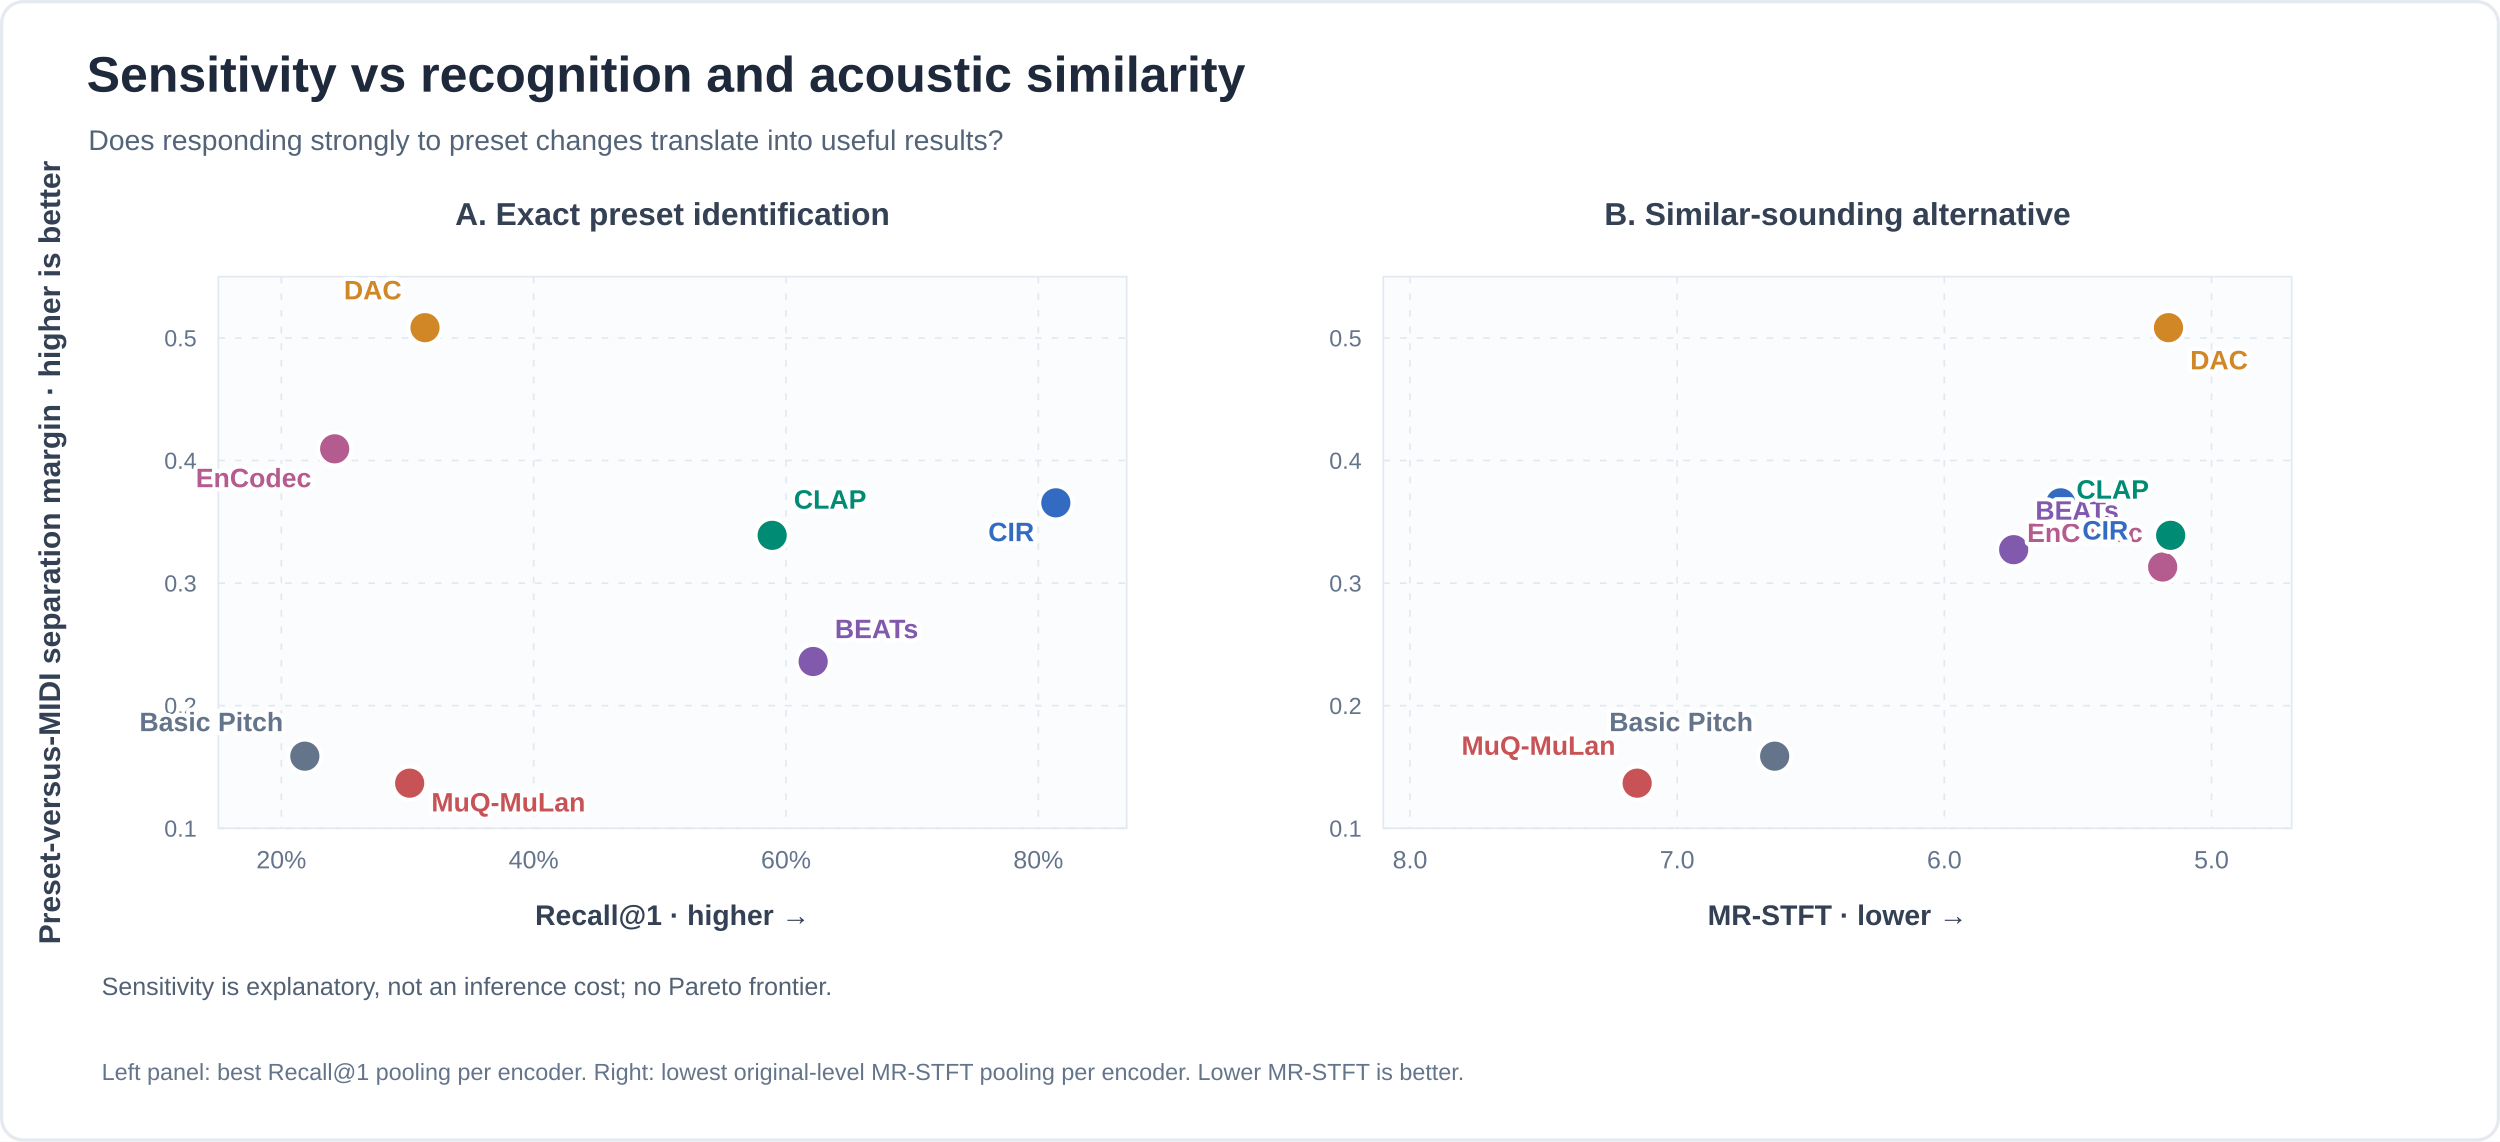
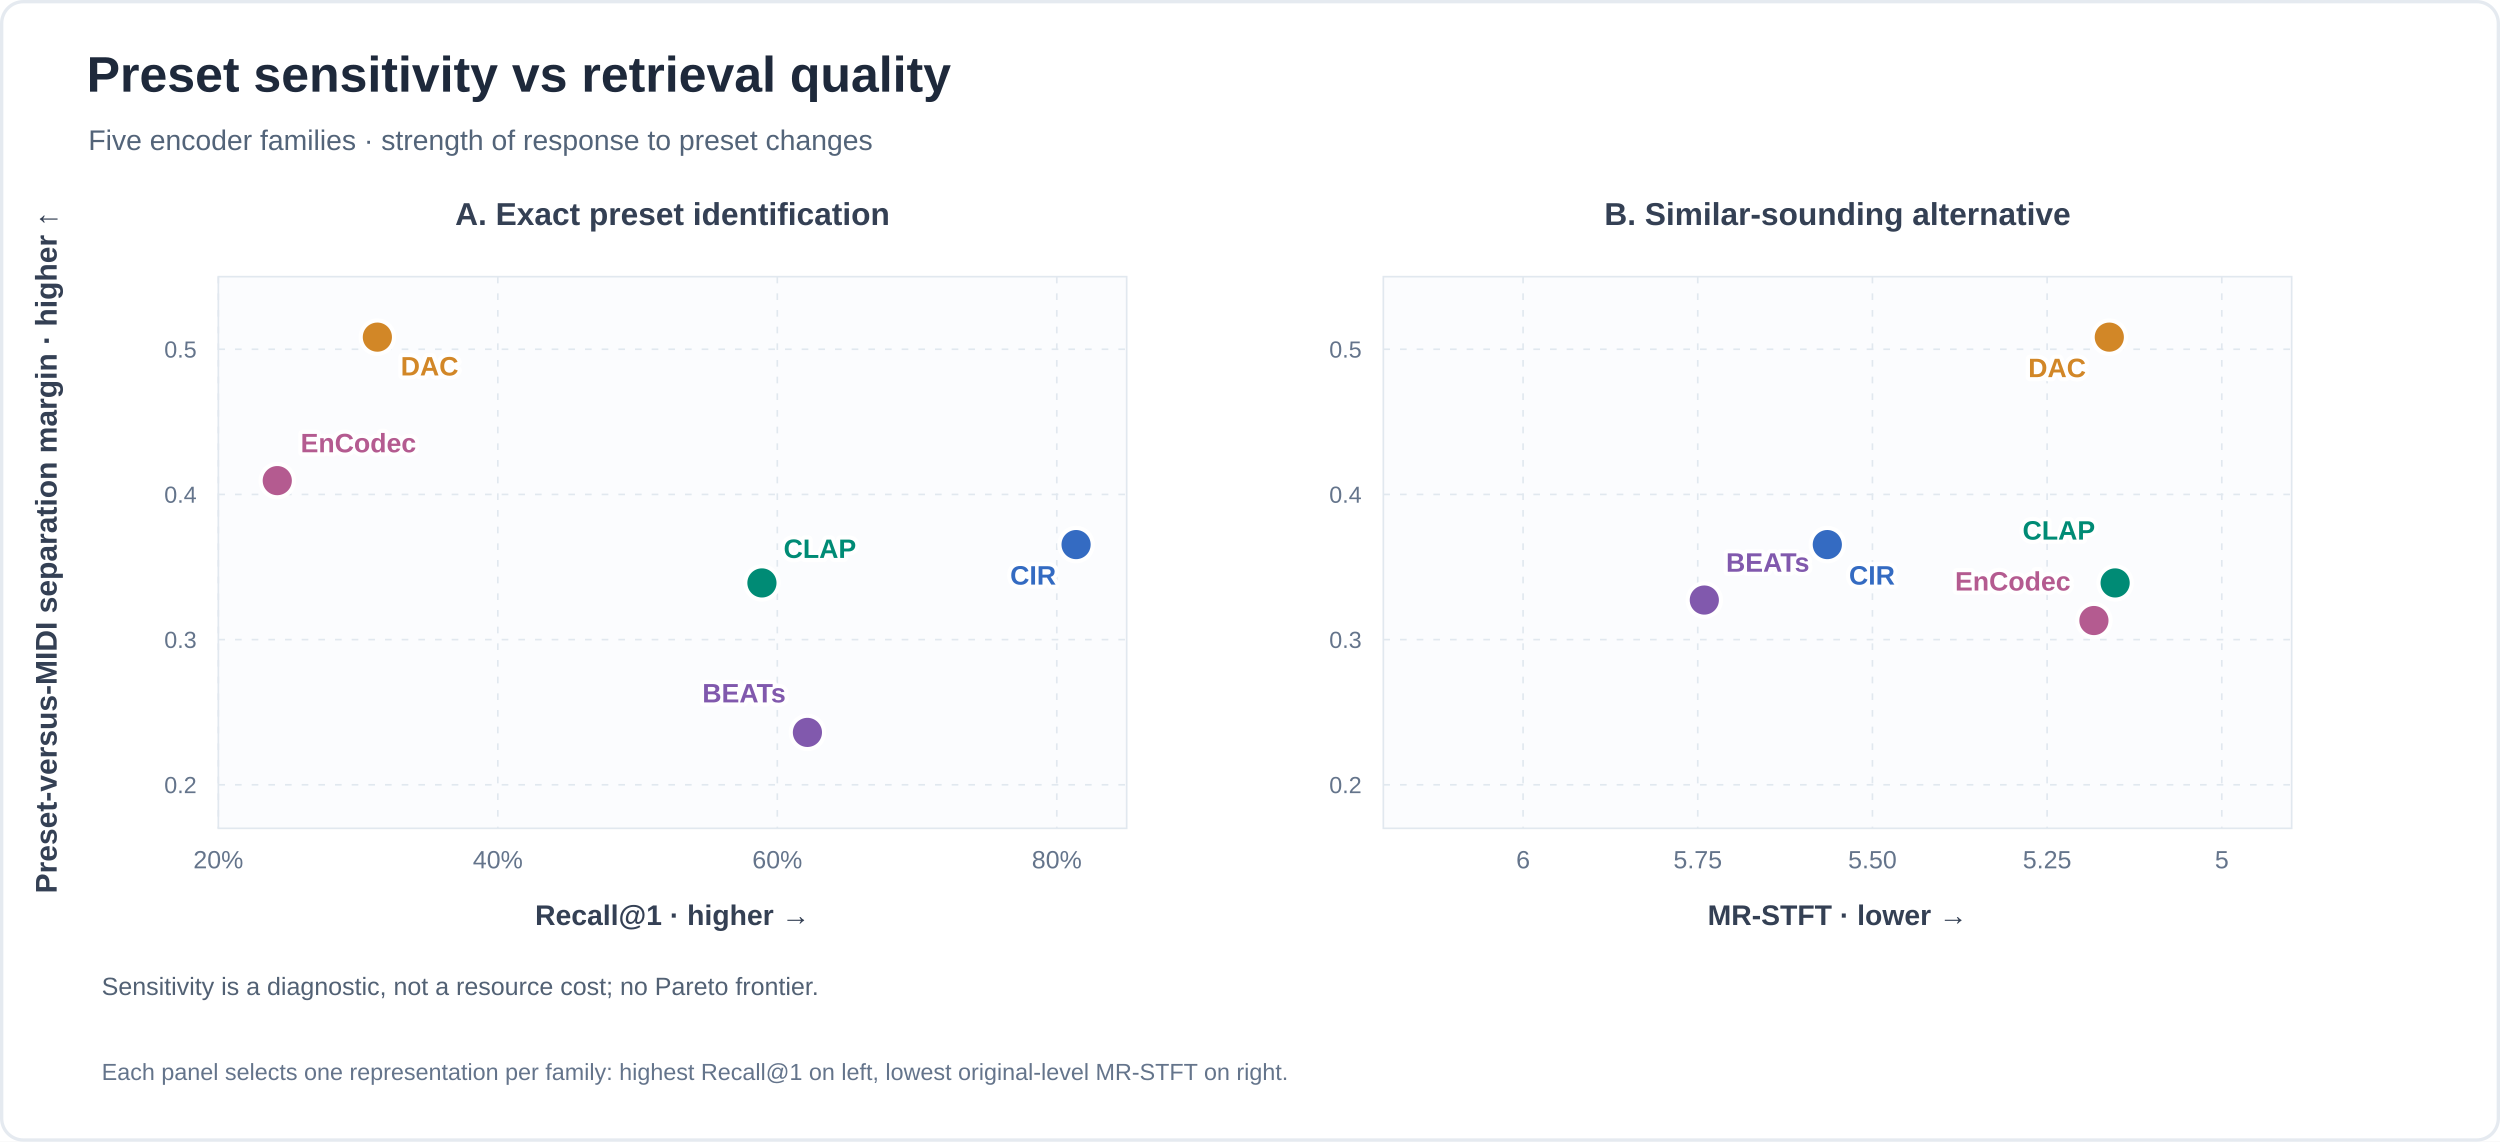
- <svg xmlns="http://www.w3.org/2000/svg" viewBox="0 0 1500 685" width="1500" height="685" role="img" aria-label="Sensitivity vs recognition and acoustic similarity">
-   <rect width="1500" height="685" fill="white" />
+ <svg xmlns="http://www.w3.org/2000/svg" viewBox="0 0 1500 685" width="1500" height="685" role="img" aria-label="Preset sensitivity vs retrieval quality">
+   <rect width="1500" height="685" fill="#fff" />
  <rect x="1" y="1" width="1498" height="683" fill="none" stroke="#e5eaf0" stroke-width="2" rx="13" />
  <g font-family="Arial,Helvetica,sans-serif">
-     <text x="52" y="55" font-size="30" font-weight="700" fill="#1e293b">Sensitivity vs recognition and acoustic similarity</text>
-     <text x="53" y="90" font-size="17" fill="#536479">Does responding strongly to preset changes translate into useful results?</text>
+     <text x="52" y="55" font-size="30" font-weight="700" fill="#1e293b">Preset sensitivity vs retrieval quality</text>
+     <text x="53" y="90" font-size="17" fill="#536479">Five encoder families · strength of response to preset changes</text>
    <text x="403.5" y="135" text-anchor="middle" font-size="19" font-weight="700" fill="#344054">A. Exact preset identification</text>
    <text x="1102.5" y="135" text-anchor="middle" font-size="19" font-weight="700" fill="#344054">B. Similar-sounding alternative</text>
    <rect x="131" y="166" width="545" height="331" fill="#fbfcfe" stroke="#e1e8ef" />
-     <path d="M168.8 166V497" stroke="#e1e8ef" stroke-dasharray="4 6" />
-     <text x="168.8" y="521" text-anchor="middle" font-size="15" fill="#64748b">20%</text>
-     <path d="M320.2 166V497" stroke="#e1e8ef" stroke-dasharray="4 6" />
-     <text x="320.2" y="521" text-anchor="middle" font-size="15" fill="#64748b">40%</text>
-     <path d="M471.6 166V497" stroke="#e1e8ef" stroke-dasharray="4 6" />
-     <text x="471.6" y="521" text-anchor="middle" font-size="15" fill="#64748b">60%</text>
-     <path d="M623.0 166V497" stroke="#e1e8ef" stroke-dasharray="4 6" />
-     <text x="623.0" y="521" text-anchor="middle" font-size="15" fill="#64748b">80%</text>
-     <path d="M131 497.0H676" stroke="#e1e8ef" stroke-dasharray="4 6" />
-     <text x="118" y="502.0" text-anchor="end" font-size="14" fill="#64748b">0.1</text>
-     <path d="M131 423.4H676" stroke="#e1e8ef" stroke-dasharray="4 6" />
-     <text x="118" y="428.4" text-anchor="end" font-size="14" fill="#64748b">0.2</text>
-     <path d="M131 349.9H676" stroke="#e1e8ef" stroke-dasharray="4 6" />
-     <text x="118" y="354.9" text-anchor="end" font-size="14" fill="#64748b">0.3</text>
-     <path d="M131 276.3H676" stroke="#e1e8ef" stroke-dasharray="4 6" />
-     <text x="118" y="281.3" text-anchor="end" font-size="14" fill="#64748b">0.4</text>
-     <path d="M131 202.8H676" stroke="#e1e8ef" stroke-dasharray="4 6" />
-     <text x="118" y="207.8" text-anchor="end" font-size="14" fill="#64748b">0.5</text>
+     <path d="M131.00 166V497" stroke="#e1e8ef" stroke-dasharray="4 6" />
+     <text x="131.00" y="521" text-anchor="middle" font-size="15" fill="#64748b">20%</text>
+     <path d="M298.69 166V497" stroke="#e1e8ef" stroke-dasharray="4 6" />
+     <text x="298.69" y="521" text-anchor="middle" font-size="15" fill="#64748b">40%</text>
+     <path d="M466.38 166V497" stroke="#e1e8ef" stroke-dasharray="4 6" />
+     <text x="466.38" y="521" text-anchor="middle" font-size="15" fill="#64748b">60%</text>
+     <path d="M634.08 166V497" stroke="#e1e8ef" stroke-dasharray="4 6" />
+     <text x="634.08" y="521" text-anchor="middle" font-size="15" fill="#64748b">80%</text>
+     <path d="M131 470.87H676" stroke="#e1e8ef" stroke-dasharray="4 6" />
+     <text x="118" y="475.87" text-anchor="end" font-size="14" fill="#64748b">0.2</text>
+     <path d="M131 383.76H676" stroke="#e1e8ef" stroke-dasharray="4 6" />
+     <text x="118" y="388.76" text-anchor="end" font-size="14" fill="#64748b">0.3</text>
+     <path d="M131 296.66H676" stroke="#e1e8ef" stroke-dasharray="4 6" />
+     <text x="118" y="301.66" text-anchor="end" font-size="14" fill="#64748b">0.4</text>
+     <path d="M131 209.55H676" stroke="#e1e8ef" stroke-dasharray="4 6" />
+     <text x="118" y="214.55" text-anchor="end" font-size="14" fill="#64748b">0.5</text>
    <text x="403.5" y="555" text-anchor="middle" font-size="17" font-weight="600" fill="#344054">Recall@1 · higher →</text>
-     <circle cx="182.9" cy="453.7" r="10" fill="#64748b" stroke="white" stroke-width="2.5" />
-     <circle cx="200.8" cy="269.3" r="10" fill="#b45b90" stroke="white" stroke-width="2.5" />
-     <circle cx="487.9" cy="396.9" r="10" fill="#8159ad" stroke="white" stroke-width="2.5" />
-     <circle cx="633.5" cy="301.7" r="10" fill="#346bc2" stroke="white" stroke-width="2.5" />
-     <circle cx="463.3" cy="321.2" r="10" fill="#008b75" stroke="white" stroke-width="2.5" />
-     <circle cx="255.0" cy="196.6" r="10" fill="#d28727" stroke="white" stroke-width="2.5" />
-     <circle cx="245.8" cy="469.9" r="10" fill="#c75357" stroke="white" stroke-width="2.5" />
-     <text x="169.9" y="438.7" text-anchor="end" font-size="16" font-weight="700" fill="#64748b" stroke="#fff" stroke-width="5" stroke-linejoin="round" paint-order="stroke">Basic Pitch</text>
-     <text x="186.8" y="292.3" text-anchor="end" font-size="16" font-weight="700" fill="#b45b90" stroke="#fff" stroke-width="5" stroke-linejoin="round" paint-order="stroke">EnCodec</text>
-     <text x="500.9" y="382.9" text-anchor="start" font-size="16" font-weight="700" fill="#8159ad" stroke="#fff" stroke-width="5" stroke-linejoin="round" paint-order="stroke">BEATs</text>
-     <text x="620.5" y="324.7" text-anchor="end" font-size="16" font-weight="700" fill="#346bc2" stroke="#fff" stroke-width="5" stroke-linejoin="round" paint-order="stroke">CIR</text>
-     <text x="476.3" y="305.2" text-anchor="start" font-size="16" font-weight="700" fill="#008b75" stroke="#fff" stroke-width="5" stroke-linejoin="round" paint-order="stroke">CLAP</text>
-     <text x="241.0" y="179.6" text-anchor="end" font-size="16" font-weight="700" fill="#d28727" stroke="#fff" stroke-width="5" stroke-linejoin="round" paint-order="stroke">DAC</text>
-     <text x="258.8" y="486.9" text-anchor="start" font-size="16" font-weight="700" fill="#c75357" stroke="#fff" stroke-width="5" stroke-linejoin="round" paint-order="stroke">MuQ-MuLan</text>
+     <circle cx="166.36" cy="288.37" r="10" fill="#b45b90" stroke="#fff" stroke-width="2.5" />
+     <circle cx="484.45" cy="439.45" r="10" fill="#8159ad" stroke="#fff" stroke-width="2.5" />
+     <circle cx="645.65" cy="326.75" r="10" fill="#346bc2" stroke="#fff" stroke-width="2.5" />
+     <circle cx="457.16" cy="349.76" r="10" fill="#008b75" stroke="#fff" stroke-width="2.5" />
+     <circle cx="226.42" cy="202.28" r="10" fill="#d28727" stroke="#fff" stroke-width="2.5" />
+     <text x="180.36" y="271.37" text-anchor="start" font-size="16" font-weight="700" fill="#b45b90" stroke="#fff" stroke-width="5" stroke-linejoin="round" paint-order="stroke">EnCodec</text>
+     <text x="471.45" y="421.45" text-anchor="end" font-size="16" font-weight="700" fill="#8159ad" stroke="#fff" stroke-width="5" stroke-linejoin="round" paint-order="stroke">BEATs</text>
+     <text x="633.65" y="350.75" text-anchor="end" font-size="16" font-weight="700" fill="#346bc2" stroke="#fff" stroke-width="5" stroke-linejoin="round" paint-order="stroke">CIR</text>
+     <text x="470.16" y="334.76" text-anchor="start" font-size="16" font-weight="700" fill="#008b75" stroke="#fff" stroke-width="5" stroke-linejoin="round" paint-order="stroke">CLAP</text>
+     <text x="240.42" y="225.28" text-anchor="start" font-size="16" font-weight="700" fill="#d28727" stroke="#fff" stroke-width="5" stroke-linejoin="round" paint-order="stroke">DAC</text>
    <rect x="830" y="166" width="545" height="331" fill="#fbfcfe" stroke="#e1e8ef" />
-     <path d="M846.0 166V497" stroke="#e1e8ef" stroke-dasharray="4 6" />
-     <text x="846.0" y="521" text-anchor="middle" font-size="15" fill="#64748b">8.0</text>
-     <path d="M1006.3 166V497" stroke="#e1e8ef" stroke-dasharray="4 6" />
-     <text x="1006.3" y="521" text-anchor="middle" font-size="15" fill="#64748b">7.0</text>
-     <path d="M1166.6 166V497" stroke="#e1e8ef" stroke-dasharray="4 6" />
-     <text x="1166.6" y="521" text-anchor="middle" font-size="15" fill="#64748b">6.0</text>
-     <path d="M1326.9 166V497" stroke="#e1e8ef" stroke-dasharray="4 6" />
-     <text x="1326.9" y="521" text-anchor="middle" font-size="15" fill="#64748b">5.0</text>
-     <path d="M830 497.0H1375" stroke="#e1e8ef" stroke-dasharray="4 6" />
-     <text x="817" y="502.0" text-anchor="end" font-size="14" fill="#64748b">0.1</text>
-     <path d="M830 423.4H1375" stroke="#e1e8ef" stroke-dasharray="4 6" />
-     <text x="817" y="428.4" text-anchor="end" font-size="14" fill="#64748b">0.2</text>
-     <path d="M830 349.9H1375" stroke="#e1e8ef" stroke-dasharray="4 6" />
-     <text x="817" y="354.9" text-anchor="end" font-size="14" fill="#64748b">0.3</text>
-     <path d="M830 276.3H1375" stroke="#e1e8ef" stroke-dasharray="4 6" />
-     <text x="817" y="281.3" text-anchor="end" font-size="14" fill="#64748b">0.4</text>
-     <path d="M830 202.8H1375" stroke="#e1e8ef" stroke-dasharray="4 6" />
-     <text x="817" y="207.8" text-anchor="end" font-size="14" fill="#64748b">0.5</text>
+     <path d="M913.85 166V497" stroke="#e1e8ef" stroke-dasharray="4 6" />
+     <text x="913.85" y="521" text-anchor="middle" font-size="15" fill="#64748b">6</text>
+     <path d="M1018.65 166V497" stroke="#e1e8ef" stroke-dasharray="4 6" />
+     <text x="1018.65" y="521" text-anchor="middle" font-size="15" fill="#64748b">5.75</text>
+     <path d="M1123.46 166V497" stroke="#e1e8ef" stroke-dasharray="4 6" />
+     <text x="1123.46" y="521" text-anchor="middle" font-size="15" fill="#64748b">5.50</text>
+     <path d="M1228.27 166V497" stroke="#e1e8ef" stroke-dasharray="4 6" />
+     <text x="1228.27" y="521" text-anchor="middle" font-size="15" fill="#64748b">5.25</text>
+     <path d="M1333.08 166V497" stroke="#e1e8ef" stroke-dasharray="4 6" />
+     <text x="1333.08" y="521" text-anchor="middle" font-size="15" fill="#64748b">5</text>
+     <path d="M830 470.87H1375" stroke="#e1e8ef" stroke-dasharray="4 6" />
+     <text x="817" y="475.87" text-anchor="end" font-size="14" fill="#64748b">0.2</text>
+     <path d="M830 383.76H1375" stroke="#e1e8ef" stroke-dasharray="4 6" />
+     <text x="817" y="388.76" text-anchor="end" font-size="14" fill="#64748b">0.3</text>
+     <path d="M830 296.66H1375" stroke="#e1e8ef" stroke-dasharray="4 6" />
+     <text x="817" y="301.66" text-anchor="end" font-size="14" fill="#64748b">0.4</text>
+     <path d="M830 209.55H1375" stroke="#e1e8ef" stroke-dasharray="4 6" />
+     <text x="817" y="214.55" text-anchor="end" font-size="14" fill="#64748b">0.5</text>
    <text x="1102.5" y="555" text-anchor="middle" font-size="17" font-weight="600" fill="#344054">MR-STFT · lower →</text>
-     <circle cx="1064.8" cy="453.7" r="10" fill="#64748b" stroke="white" stroke-width="2.5" />
-     <circle cx="1297.6" cy="340.2" r="10" fill="#b45b90" stroke="white" stroke-width="2.5" />
-     <circle cx="1208.2" cy="329.8" r="10" fill="#8159ad" stroke="white" stroke-width="2.5" />
-     <circle cx="1236.4" cy="301.7" r="10" fill="#346bc2" stroke="white" stroke-width="2.5" />
-     <circle cx="1302.4" cy="321.2" r="10" fill="#008b75" stroke="white" stroke-width="2.5" />
-     <circle cx="1301.1" cy="196.6" r="10" fill="#d28727" stroke="white" stroke-width="2.5" />
-     <circle cx="982.3" cy="469.9" r="10" fill="#c75357" stroke="white" stroke-width="2.5" />
-     <text x="1051.8" y="438.7" text-anchor="end" font-size="16" font-weight="700" fill="#64748b" stroke="#fff" stroke-width="5" stroke-linejoin="round" paint-order="stroke">Basic Pitch</text>
-     <text x="1285.6" y="325.2" text-anchor="end" font-size="16" font-weight="700" fill="#b45b90" stroke="#fff" stroke-width="5" stroke-linejoin="round" paint-order="stroke">EnCodec</text>
-     <text x="1221.2" y="311.8" text-anchor="start" font-size="16" font-weight="700" fill="#8159ad" stroke="#fff" stroke-width="5" stroke-linejoin="round" paint-order="stroke">BEATs</text>
-     <text x="1249.4" y="323.7" text-anchor="start" font-size="16" font-weight="700" fill="#346bc2" stroke="#fff" stroke-width="5" stroke-linejoin="round" paint-order="stroke">CIR</text>
-     <text x="1289.4" y="299.2" text-anchor="end" font-size="16" font-weight="700" fill="#008b75" stroke="#fff" stroke-width="5" stroke-linejoin="round" paint-order="stroke">CLAP</text>
-     <text x="1314.1" y="221.6" text-anchor="start" font-size="16" font-weight="700" fill="#d28727" stroke="#fff" stroke-width="5" stroke-linejoin="round" paint-order="stroke">DAC</text>
-     <text x="969.3" y="452.9" text-anchor="end" font-size="16" font-weight="700" fill="#c75357" stroke="#fff" stroke-width="5" stroke-linejoin="round" paint-order="stroke">MuQ-MuLan</text>
-     <text x="36" y="331.5" transform="rotate(-90 36 331.5)" text-anchor="middle" font-size="18" font-weight="700" fill="#344054">Preset-versus-MIDI separation margin · higher is better</text>
-     <text x="61" y="597" font-size="15" fill="#526174">Sensitivity is explanatory, not an inference cost; no Pareto frontier.</text>
-     <text x="61" y="648" font-size="14" fill="#64748b">Left panel: best Recall@1 pooling per encoder. Right: lowest original-level MR-STFT pooling per encoder. Lower MR-STFT is better.</text>
+     <circle cx="1256.35" cy="372.32" r="10" fill="#b45b90" stroke="#fff" stroke-width="2.5" />
+     <circle cx="1022.59" cy="360.03" r="10" fill="#8159ad" stroke="#fff" stroke-width="2.5" />
+     <circle cx="1096.39" cy="326.75" r="10" fill="#346bc2" stroke="#fff" stroke-width="2.5" />
+     <circle cx="1269.08" cy="349.76" r="10" fill="#008b75" stroke="#fff" stroke-width="2.5" />
+     <circle cx="1265.58" cy="202.28" r="10" fill="#d28727" stroke="#fff" stroke-width="2.5" />
+     <text x="1242.35" y="354.32" text-anchor="end" font-size="16" font-weight="700" fill="#b45b90" stroke="#fff" stroke-width="5" stroke-linejoin="round" paint-order="stroke">EnCodec</text>
+     <text x="1035.59" y="343.03" text-anchor="start" font-size="16" font-weight="700" fill="#8159ad" stroke="#fff" stroke-width="5" stroke-linejoin="round" paint-order="stroke">BEATs</text>
+     <text x="1109.39" y="350.75" text-anchor="start" font-size="16" font-weight="700" fill="#346bc2" stroke="#fff" stroke-width="5" stroke-linejoin="round" paint-order="stroke">CIR</text>
+     <text x="1257.08" y="323.76" text-anchor="end" font-size="16" font-weight="700" fill="#008b75" stroke="#fff" stroke-width="5" stroke-linejoin="round" paint-order="stroke">CLAP</text>
+     <text x="1251.58" y="226.28" text-anchor="end" font-size="16" font-weight="700" fill="#d28727" stroke="#fff" stroke-width="5" stroke-linejoin="round" paint-order="stroke">DAC</text>
+     <text x="34" y="331.5" transform="rotate(-90 34 331.5)" text-anchor="middle" font-size="18" font-weight="700" fill="#344054">Preset-versus-MIDI separation margin · higher ↑</text>
+     <text x="61" y="597" font-size="15" fill="#526174">Sensitivity is a diagnostic, not a resource cost; no Pareto frontier.</text>
+     <text x="61" y="648" font-size="14" fill="#64748b">Each panel selects one representation per family: highest Recall@1 on left, lowest original-level MR-STFT on right.</text>
  </g>
</svg>
